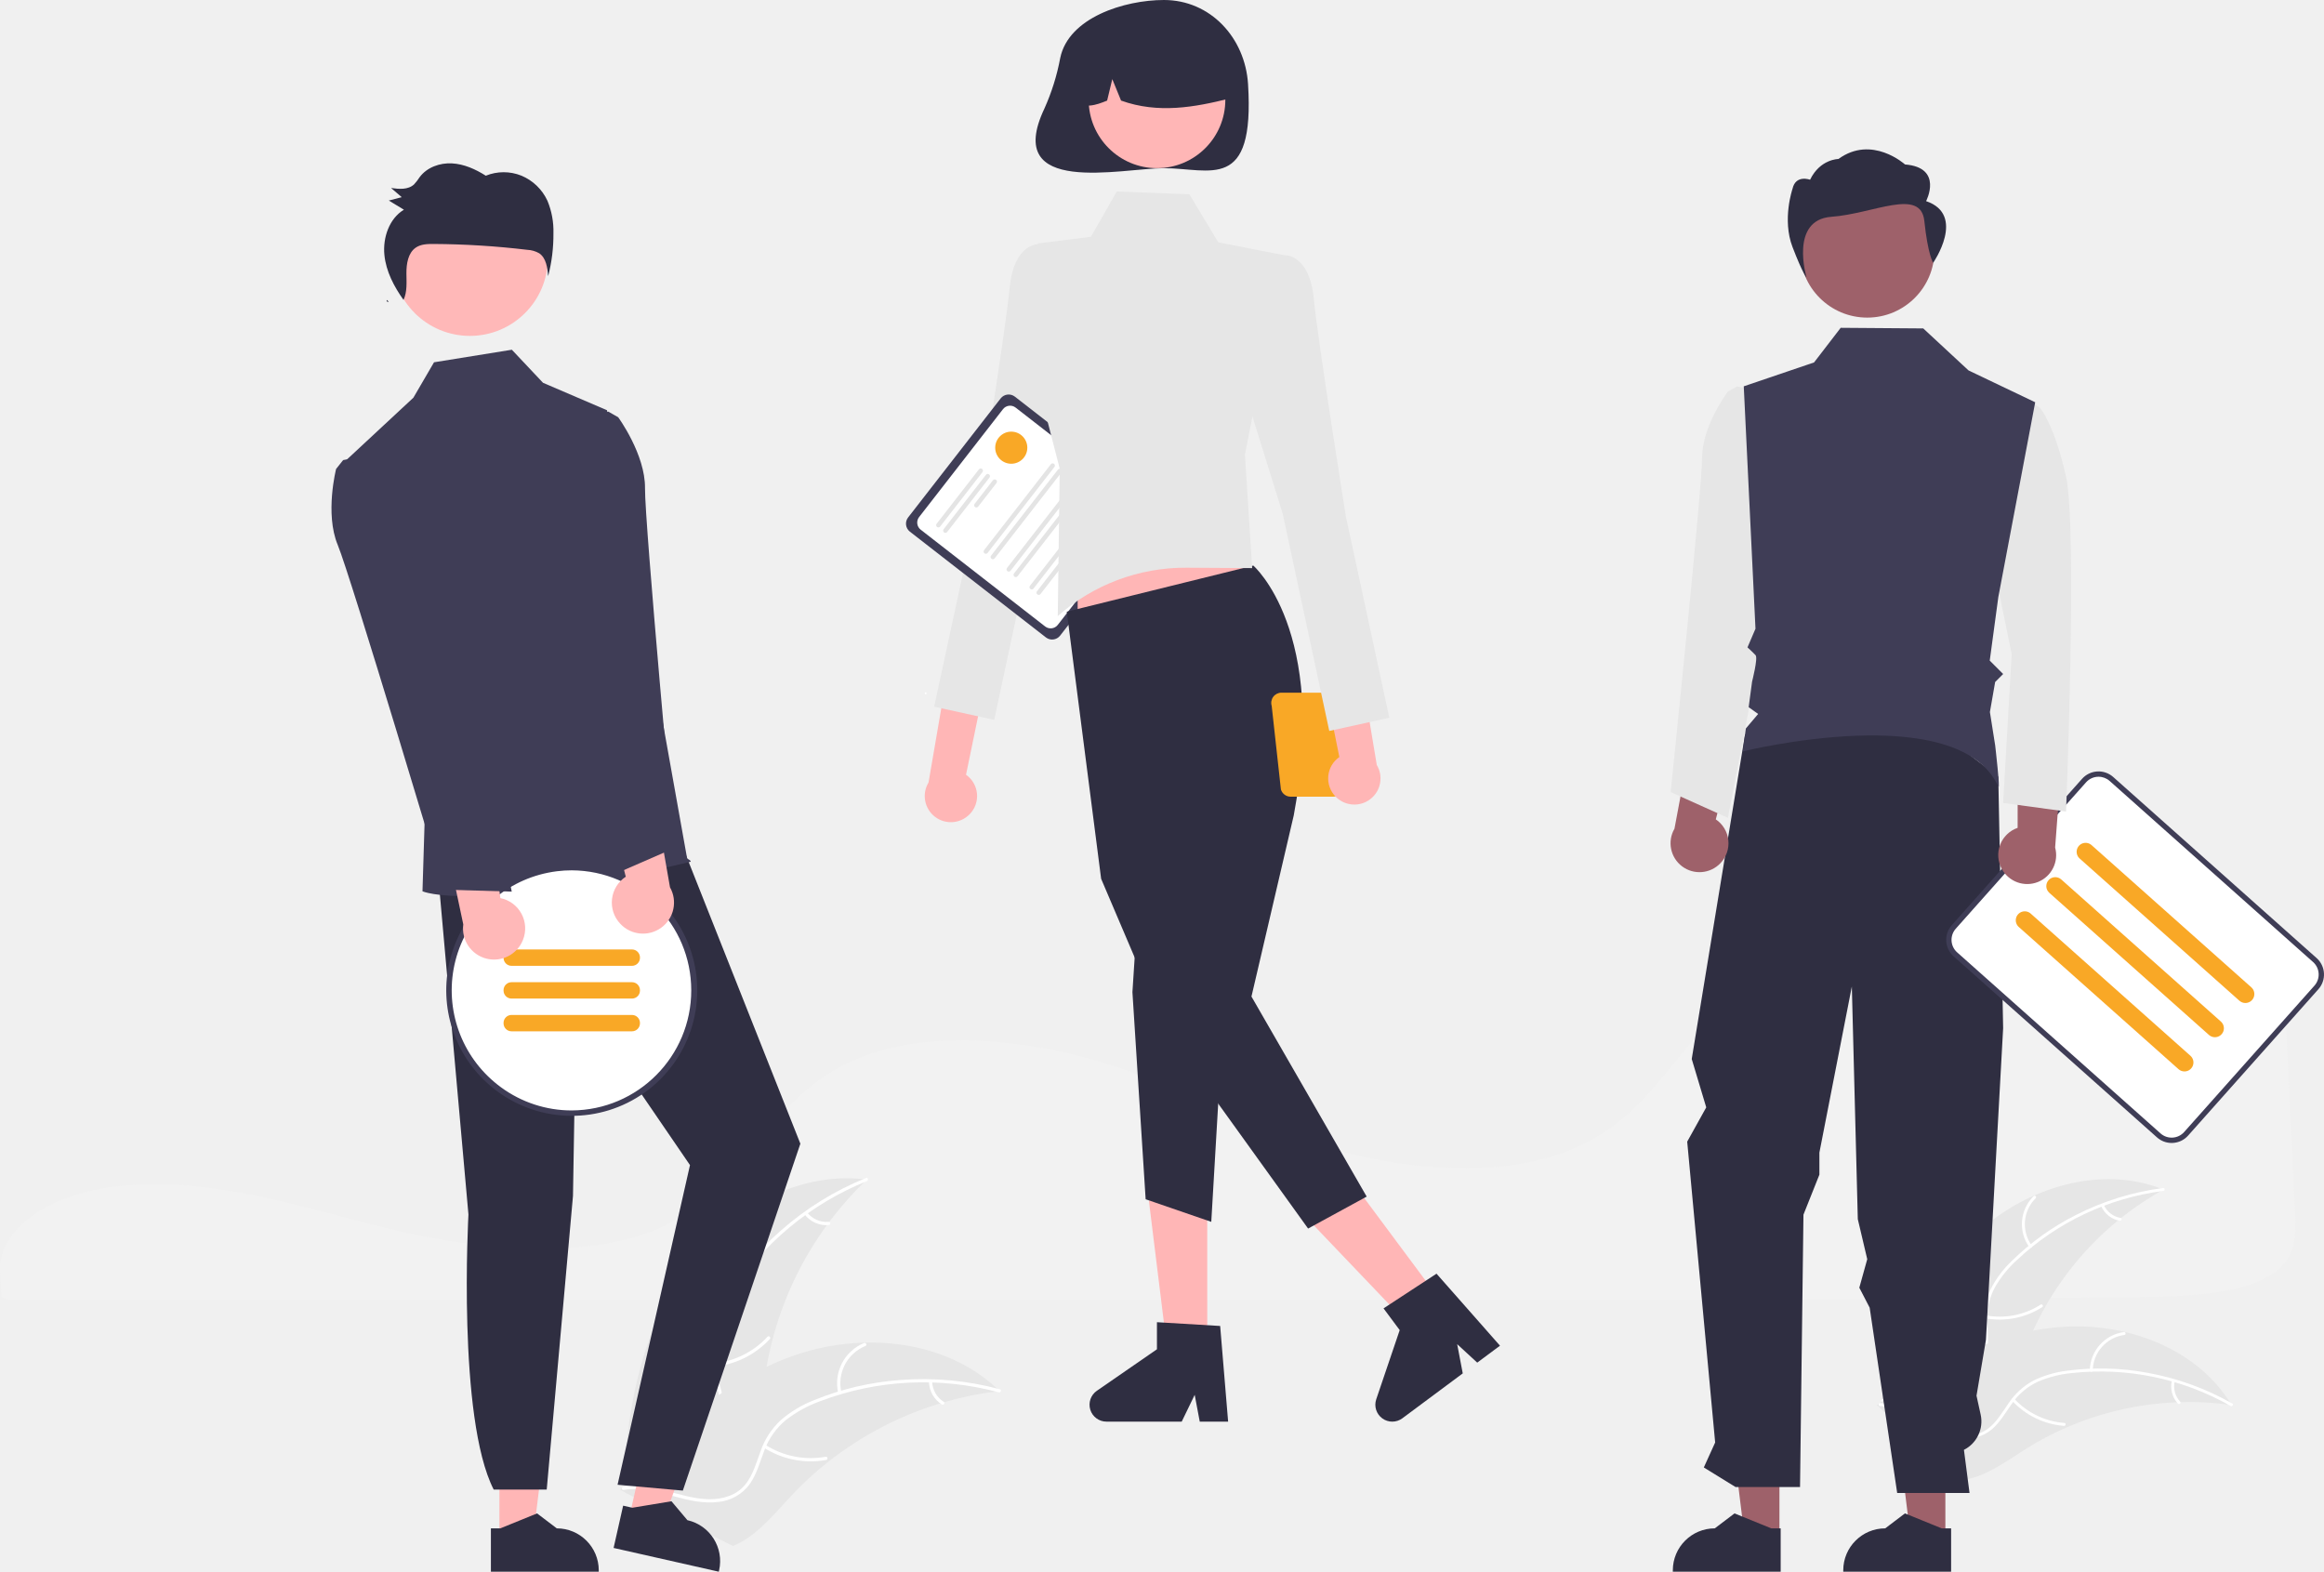
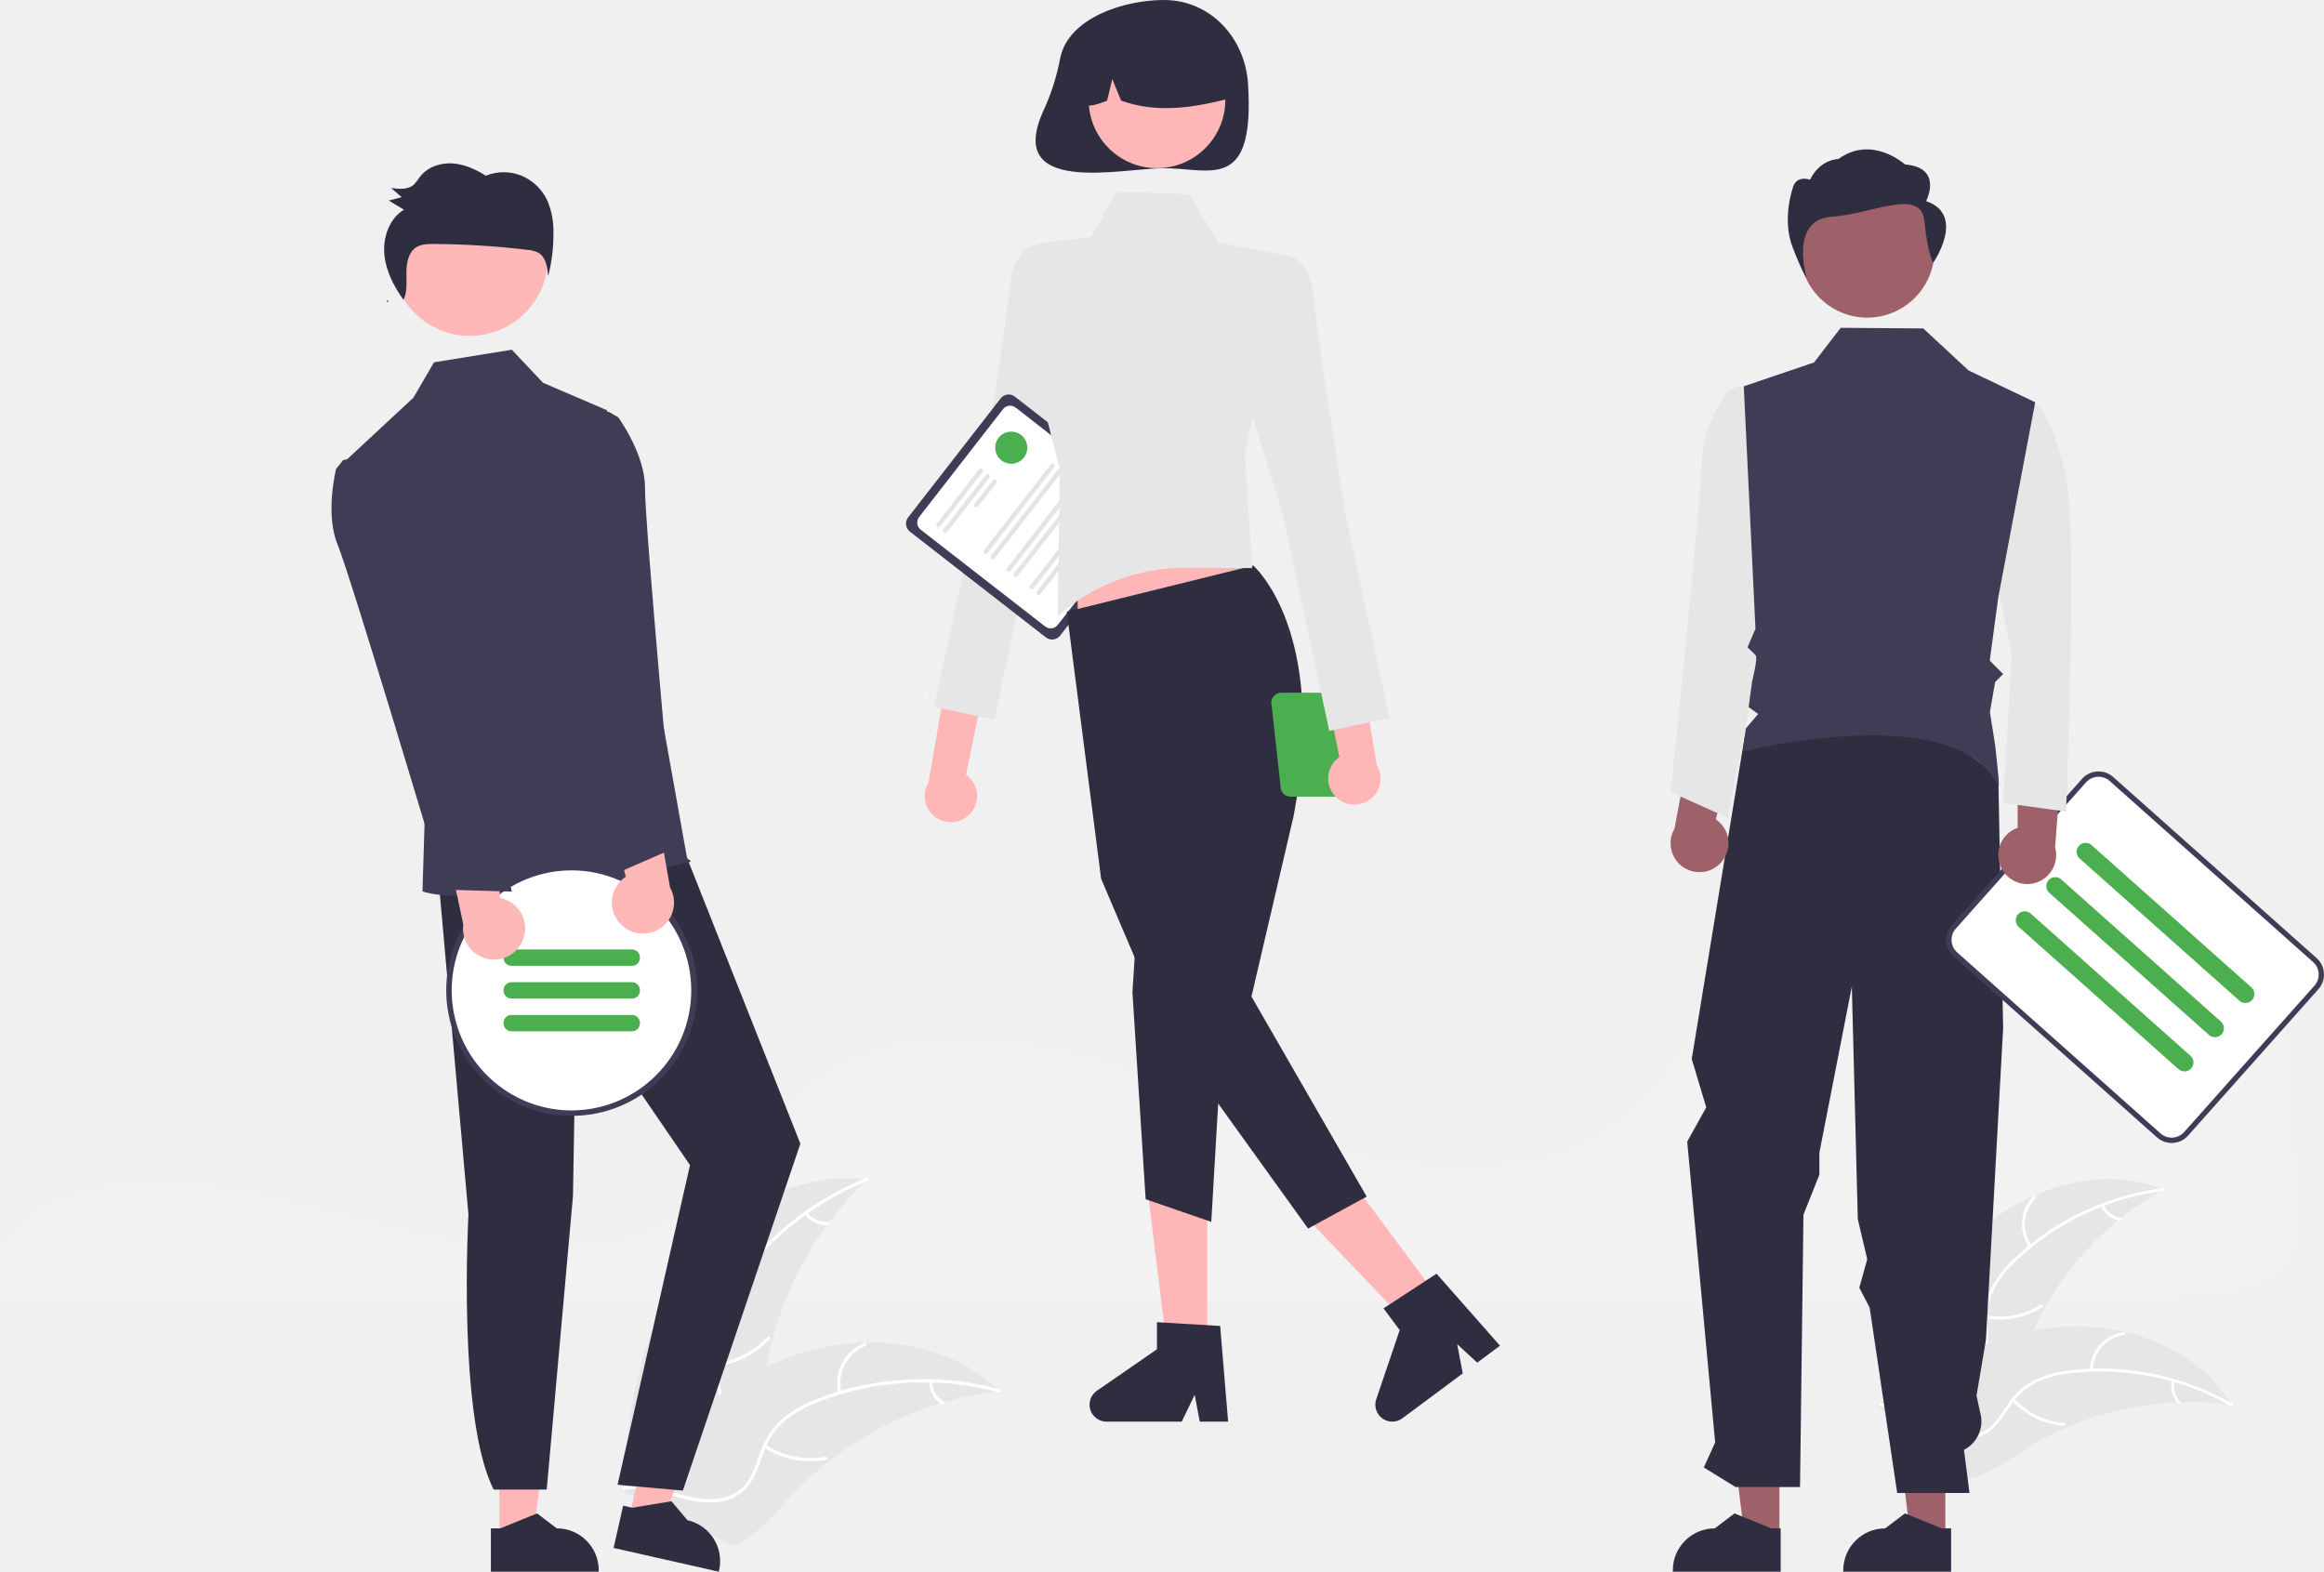
<svg xmlns="http://www.w3.org/2000/svg" data-name="Layer 1" width="872.699" height="590.182" viewBox="0 0 872.699 590.182">
  <path d="M222.381,599.644c-4.144,0-8.297.171-12.352.516l-.59.05c-26.899,2.378-46.574,16.173-45.764,32.09l.156,2.878c.103,1.819.213,3.775.304,5.945.049,1.07,1.509,1.892,3.326,1.892H829.101c46.649-.283,93.129-.64,138.141-1.06a235.086,235.086,0,0,0,25.273-1.31c12.509-1.48,21.191-4.415,26.545-8.972h.002c6.658-5.65,6.868-12.766,6.465-20.805-.82-16.232-1.634-33.285-2.445-50.286-.717-14.983-1.431-29.927-2.144-44.233-.441-8.49-1.422-15.984-8.983-21.712-8.195-6.194-23.141-9.334-44.423-9.334-.257,0-.512,0-.773.001-66.697.237-132.783,23.171-164.446,57.067-3.646,3.903-7.043,8.082-10.329,12.124-4.855,5.971-9.874,12.144-15.864,17.664a74.56,74.56,0,0,1-10.48,8.169c-.257.178-.551.368-.862.549-.712.464-1.456.911-2.182,1.31a75.768,75.768,0,0,1-13.365,6.076l-.468.157c-.353.126-.735.252-1.117.367-2.68.86-5.465,1.604-8.254,2.206-12.069,2.66-25.793,3.298-40.789,1.894a197.111,197.111,0,0,1-40.557-8.265c-13.886-4.389-26.884-9.86-39.454-15.151-5.521-2.325-11.232-4.729-16.935-7.006-1.072-.429-2.127-.848-3.197-1.267-6.966-2.715-13.281-4.957-19.306-6.854a190.553,190.553,0,0,0-46.008-8.521c-16.588-.908-31.206.805-43.438,5.079a74.597,74.597,0,0,0-9.825,4.233c-14.488,7.523-23.419,18.627-32.056,29.365-10.744,13.356-21.853,27.169-43.79,34.329-25.313,8.27-62.262,4.834-88.403-1.141-8.219-1.879-16.427-4.04-24.366-6.131q-4.809-1.267-9.626-2.517c-6.309-1.629-11.473-2.877-16.251-3.931l-1.511-.336c-.84-.183-1.682-.365-2.538-.539-5.674-1.191-10.958-2.129-16.162-2.866l-1.231-.18c-2.468-.325-4.776-.596-7.04-.823l-.904-.09C231.569,599.854,226.979,599.644,222.381,599.644Z" transform="translate(-163.6507 -154.9092)" fill="#f2f2f2" />
  <path d="M906.555,617.408c18.617-16.777,46.309-25.212,69.537-15.805a115.466,115.466,0,0,0-51.888,59.935c-3.698,9.838-6.786,21.166-15.882,26.433-5.659,3.278-12.7,3.438-19.046,1.856-6.346-1.582-12.162-4.754-17.899-7.894l-1.632-.037C877.073,657.93,887.938,634.184,906.555,617.408Z" transform="translate(-163.6507 -154.9092)" fill="#e6e6e6" />
  <path d="M975.963,602.112a98.692,98.692,0,0,0-54.906,25.931,42.5,42.5,0,0,0-8.345,10.377,24.376,24.376,0,0,0-2.818,12.516c.101,4.058.673,8.198-.214,12.21a14.925,14.925,0,0,1-7.425,9.689c-4.546,2.613-9.759,3.437-14.886,4.065-5.692.698-11.615,1.332-16.542,4.525-.597.387-1.162-.562-.566-.948,8.572-5.555,19.42-3.534,28.637-7.241,4.301-1.73,8.107-4.766,9.454-9.357,1.178-4.015.591-8.284.454-12.392a26.011,26.011,0,0,1,2.299-12.34,39.291,39.291,0,0,1,7.916-10.659,95.749,95.749,0,0,1,24.333-17.42,100.442,100.442,0,0,1,32.6-10.059c.703-.091.709,1.015.01,1.105Z" transform="translate(-163.6507 -154.9092)" fill="#fff" />
  <path d="M925.656,623.184a14.807,14.807,0,0,1,1.632-19.104c.506-.499,1.305.265.798.764a13.711,13.711,0,0,0-1.482,17.774c.415.577-.536,1.14-.948.566Z" transform="translate(-163.6507 -154.9092)" fill="#fff" />
  <path d="M909.571,648.884a28.539,28.539,0,0,0,20.394-4.083c.598-.385,1.164.564.566.948a29.685,29.685,0,0,1-21.23,4.206c-.701-.126-.427-1.197.27-1.071Z" transform="translate(-163.6507 -154.9092)" fill="#fff" />
  <path d="M953.656,607.341a8.381,8.381,0,0,0,6.269,4.894c.702.117.427,1.188-.27,1.071a9.392,9.392,0,0,1-6.947-5.399.571.571,0,0,1,.191-.757.555.555,0,0,1,.757.191Z" transform="translate(-163.6507 -154.9092)" fill="#fff" />
  <path d="M1001.67,682.507c-.44-.061-.881-.122-1.328-.176a110.379,110.379,0,0,0-17.882-.908c-.462.007-.931.021-1.392.041a116.365,116.365,0,0,0-41.75,9.61,113.005,113.005,0,0,0-15.163,8.056c-6.688,4.234-13.602,9.358-21.078,11.085a19.386,19.386,0,0,1-2.362.421l-30.889-26.745c-.04-.096-.086-.185-.126-.282l-1.282-1.011c.239-.176.49-.353.729-.528.138-.102.283-.199.421-.301.094-.066.189-.133.27-.198.031-.022.063-.044.088-.059.081-.065.164-.117.239-.176q2.103-1.49,4.235-2.955c.006-.007.006-.007.019-.008a166.157,166.157,0,0,1,34.601-18.599c.367-.139.739-.285,1.12-.411a107.831,107.831,0,0,1,16.939-4.767,95.329,95.329,0,0,1,9.553-1.334,79.272,79.272,0,0,1,24.723,1.752c16.143,3.743,30.91,12.608,39.656,26.433C1001.236,681.798,1001.453,682.146,1001.67,682.507Z" transform="translate(-163.6507 -154.9092)" fill="#e6e6e6" />
  <path d="M1001.262,682.839A98.692,98.692,0,0,0,941.81,670.486a42.5,42.5,0,0,0-12.911,3.261,24.376,24.376,0,0,0-9.785,8.297c-2.363,3.301-4.398,6.951-7.522,9.62a14.925,14.925,0,0,1-11.761,3.266c-5.203-.651-9.862-3.132-14.333-5.717-4.965-2.87-10.076-5.93-15.932-6.347-.71-.051-.59-1.149.119-1.098,10.189.726,17.633,8.871,27.225,11.46,4.476,1.208,9.343,1.075,13.182-1.779,3.358-2.496,5.459-6.258,7.823-9.621a26.011,26.011,0,0,1,9.265-8.469,39.291,39.291,0,0,1,12.738-3.745,95.749,95.749,0,0,1,29.917.742,100.443,100.443,0,0,1,32.085,11.596c.616.351-.045,1.237-.657.888Z" transform="translate(-163.6507 -154.9092)" fill="#fff" />
  <path d="M948.408,669.376a14.807,14.807,0,0,1,12.805-14.271c.705-.093.883.997.177,1.091a13.711,13.711,0,0,0-11.884,13.299c-.016.711-1.114.588-1.098-.119Z" transform="translate(-163.6507 -154.9092)" fill="#fff" />
  <path d="M920.092,680.212A28.539,28.539,0,0,0,938.834,689.23c.709.053.59,1.151-.119,1.098a29.685,29.685,0,0,1-19.483-9.424c-.484-.523.38-1.212.861-.692Z" transform="translate(-163.6507 -154.9092)" fill="#fff" />
  <path d="M980.303,673.584a8.381,8.381,0,0,0,2.058,7.682c.49.516-.374,1.205-.861.692a9.392,9.392,0,0,1-2.296-8.493.571.571,0,0,1,.609-.49.555.555,0,0,1,.49.609Z" transform="translate(-163.6507 -154.9092)" fill="#fff" />
  <path d="M419.194,634.093c15.245-23.122,42.515-39.848,69.975-36.249a127.604,127.604,0,0,0-38.822,78.537c-1.218,11.551-1.37,24.526-9.632,32.69-5.141,5.08-12.627,7.21-19.854,7.283-7.227.073-14.331-1.701-21.34-3.464l-1.756.415C398.935,685.634,403.949,657.215,419.194,634.093Z" transform="translate(-163.6507 -154.9092)" fill="#e6e6e6" />
  <path d="M489.172,598.425a109.067,109.067,0,0,0-51.51,43.008,46.968,46.968,0,0,0-6.039,13.42,26.938,26.938,0,0,0,.468,14.17c1.237,4.313,3.001,8.581,3.168,13.119a16.494,16.494,0,0,1-5.245,12.428c-4.135,4.059-9.482,6.391-14.79,8.489-5.894,2.33-12.052,4.656-16.434,9.441-.531.58-1.4-.278-.869-.857,7.623-8.326,19.787-9.182,28.614-15.711,4.119-3.047,7.345-7.353,7.508-12.638.143-4.621-1.673-9.024-2.962-13.38a28.745,28.745,0,0,1-.974-13.838,43.421,43.421,0,0,1,5.501-13.602,105.814,105.814,0,0,1,21.179-25.401,111.001,111.001,0,0,1,32.068-19.827c.727-.293,1.04.888.318,1.179Z" transform="translate(-163.6507 -154.9092)" fill="#fff" />
  <path d="M441.23,634.957a16.363,16.363,0,0,1-3.569-20.886c.403-.674,1.469-.08,1.066.595a15.152,15.152,0,0,0,3.359,19.422c.604.502-.256,1.368-.857.869Z" transform="translate(-163.6507 -154.9092)" fill="#fff" />
  <path d="M431.176,666.919a31.539,31.539,0,0,0,20.676-10.041c.533-.578,1.402.28.869.857a32.806,32.806,0,0,1-21.536,10.405c-.785.06-.789-1.161-.009-1.221Z" transform="translate(-163.6507 -154.9092)" fill="#fff" />
  <path d="M466.769,610.222a9.263,9.263,0,0,0,8.066,3.491c.784-.07.787,1.151.009,1.221a10.379,10.379,0,0,1-8.932-3.842.631.631,0,0,1-.006-.863.613.613,0,0,1,.863-.006Z" transform="translate(-163.6507 -154.9092)" fill="#fff" />
  <path d="M539.033,677.258c-.488.058-.976.115-1.469.182a121.983,121.983,0,0,0-19.378,4.003c-.492.136-.99.281-1.477.43a128.597,128.597,0,0,0-41.98,21.893,124.883,124.883,0,0,0-13.976,12.834c-5.975,6.389-11.944,13.792-19.46,17.719a21.424,21.424,0,0,1-2.409,1.107L398.407,715.415c-.069-.092-.143-.174-.213-.266l-1.653-.725c.206-.254.426-.513.633-.768.119-.148.247-.291.366-.439.082-.097.165-.194.234-.287.027-.032.055-.065.078-.088.069-.092.142-.171.206-.254q1.835-2.178,3.708-4.338c.005-.009.005-.009.018-.014,9.539-10.948,20.075-21.196,31.833-29.519.354-.25.712-.51,1.084-.751a119.167,119.167,0,0,1,16.791-9.81,105.352,105.352,0,0,1,9.846-4.085,87.605,87.605,0,0,1,26.93-5.005c18.307-.487,36.566,4.885,49.767,17.238C538.371,676.62,538.7,676.932,539.033,677.258Z" transform="translate(-163.6507 -154.9092)" fill="#e6e6e6" />
  <path d="M538.688,677.727a109.067,109.067,0,0,0-67.022,3.327,46.968,46.968,0,0,0-12.901,7.079,26.938,26.938,0,0,0-8.157,11.596c-1.609,4.188-2.77,8.658-5.369,12.382a16.494,16.494,0,0,1-11.671,6.765c-5.746.752-11.419-.606-16.92-2.127-6.108-1.688-12.426-3.539-18.806-2.356-.773.143-.95-1.064-.178-1.208,11.099-2.058,21.327,4.582,32.306,4.683,5.123.047,10.291-1.449,13.604-5.57,2.897-3.604,4.098-8.212,5.69-12.467A28.745,28.745,0,0,1,456.817,688.196a43.421,43.421,0,0,1,12.582-7.549,105.815,105.815,0,0,1,32.203-7.53,111.001,111.001,0,0,1,37.542,3.476c.757.204.296,1.335-.455,1.133Z" transform="translate(-163.6507 -154.9092)" fill="#fff" />
  <path d="M478.414,678.031A16.364,16.364,0,0,1,488.14,659.206c.728-.296,1.221.821.493,1.117a15.152,15.152,0,0,0-9.011,17.53c.181.764-1.028.938-1.208.178Z" transform="translate(-163.6507 -154.9092)" fill="#fff" />
  <path d="M451.144,697.498a31.539,31.539,0,0,0,22.554,4.431c.773-.141.951,1.067.178,1.208a32.806,32.806,0,0,1-23.46-4.659c-.663-.425.069-1.402.728-.98Z" transform="translate(-163.6507 -154.9092)" fill="#fff" />
  <path d="M513.697,673.658a9.263,9.263,0,0,0,4.339,7.644c.668.416-.064,1.393-.728.98a10.379,10.379,0,0,1-4.818-8.445.631.631,0,0,1,.515-.693.613.613,0,0,1,.693.515Z" transform="translate(-163.6507 -154.9092)" fill="#fff" />
  <path d="M527.689,460.738a9.76,9.76,0,0,0-1.282-14.911l15.932-77.107-17.189,5.423-12.818,74.595a9.813,9.813,0,0,0,15.357,12.001Z" transform="translate(-163.6507 -154.9092)" fill="#ffb6b6" />
  <path d="M564.515,254.628l-10.648-8.037s-9.393-.665-11.056,16.274S530.732,344.815,530.732,344.815l-16.293,75.463,22.554,4.95,17.451-81.438,17.469-56.184Z" transform="translate(-163.6507 -154.9092)" fill="#e6e6e6" />
  <path d="M556.404,394.262l-51.075-39.713a3.809,3.809,0,0,1-.668-5.338l34.751-44.693a3.809,3.809,0,0,1,5.338-.668l51.075,39.713a3.809,3.809,0,0,1,.668,5.338l-34.751,44.693A3.809,3.809,0,0,1,556.404,394.262Z" transform="translate(-163.6507 -154.9092)" fill="#3f3d56" />
  <path d="M556.123,390.152l-46.742-36.345a3.382,3.382,0,0,1-.593-4.74L540.291,308.552a3.382,3.382,0,0,1,4.74-.593l46.742,36.345a3.382,3.382,0,0,1,.593,4.74l-31.503,40.516A3.382,3.382,0,0,1,556.123,390.152Z" transform="translate(-163.6507 -154.9092)" fill="#fff" />
  <path d="M515.508,352.777a.845.845,0,0,1-.148-1.185l15.893-20.439a.844.844,0,1,1,1.333,1.037L516.693,352.629A.845.845,0,0,1,515.508,352.777Z" transform="translate(-163.6507 -154.9092)" fill="#e4e4e4" />
  <path d="M518.142,354.825a.845.845,0,0,1-.148-1.185l15.893-20.439a.844.844,0,1,1,1.333,1.037L519.327,354.677A.845.845,0,0,1,518.142,354.825Z" transform="translate(-163.6507 -154.9092)" fill="#e4e4e4" />
  <path d="M529.78,345.294a.845.845,0,0,1-.148-1.185l6.889-8.86a.844.844,0,1,1,1.333,1.037l-6.889,8.86A.845.845,0,0,1,529.78,345.294Z" transform="translate(-163.6507 -154.9092)" fill="#e4e4e4" />
  <path d="M533.331,362.681a.845.845,0,0,1-.148-1.185l25.089-32.267a.844.844,0,1,1,1.333,1.037l-25.089,32.267A.845.845,0,0,1,533.331,362.681Z" transform="translate(-163.6507 -154.9092)" fill="#e4e4e4" />
  <path d="M535.965,364.729a.845.845,0,0,1-.148-1.185l25.089-32.267a.844.844,0,1,1,1.333,1.037l-25.089,32.267A.845.845,0,0,1,535.965,364.729Z" transform="translate(-163.6507 -154.9092)" fill="#e4e4e4" />
  <path d="M541.944,369.378a.845.845,0,0,1-.148-1.185l25.089-32.267a.844.844,0,1,1,1.333,1.037L543.129,369.229A.845.845,0,0,1,541.944,369.378Z" transform="translate(-163.6507 -154.9092)" fill="#e4e4e4" />
  <path d="M544.578,371.426a.845.845,0,0,1-.148-1.185l25.089-32.267a.844.844,0,1,1,1.333,1.037l-25.089,32.267A.845.845,0,0,1,544.578,371.426Z" transform="translate(-163.6507 -154.9092)" fill="#e4e4e4" />
  <path d="M550.558,376.075a.845.845,0,0,1-.148-1.185l25.089-32.267a.844.844,0,1,1,1.333,1.037l-25.089,32.267A.845.845,0,0,1,550.558,376.075Z" transform="translate(-163.6507 -154.9092)" fill="#e4e4e4" />
  <path d="M553.192,378.123a.845.845,0,0,1-.148-1.185L578.133,344.671a.844.844,0,0,1,1.333,1.037l-25.089,32.267A.845.845,0,0,1,553.192,378.123Z" transform="translate(-163.6507 -154.9092)" fill="#e4e4e4" />
  <circle cx="347.608" cy="260.34" r="0.347" fill="#fff" />
  <path d="M561.778,176.706a83.478,83.478,0,0,1-5.956,19.01c-15.673,33.157,28.961,22.349,44.912,22.349,17.44,0,34.126,9.171,31.578-31.578-1.089-17.406-14.138-31.578-31.578-31.578C585.838,154.909,564.893,161.531,561.778,176.706Z" transform="translate(-163.6507 -154.9092)" fill="#2f2e41" />
  <polygon points="453.34 508.085 438.481 508.085 431.41 450.772 453.34 450.772 453.34 508.085" fill="#ffb6b6" />
  <path d="M624.833,688.739H614.177l-1.902-10.06-4.871,10.06H579.142a6.353,6.353,0,0,1-3.61-11.581l22.569-15.587V651.401l23.739,1.417Z" transform="translate(-163.6507 -154.9092)" fill="#2f2e41" />
  <polygon points="541.617 489.333 529.693 498.2 489.82 456.429 507.418 443.342 541.617 489.333" fill="#ffb6b6" />
  <path d="M726.923,660.222l-8.551,6.359-7.529-6.938,2.094,10.98-22.679,16.864a6.353,6.353,0,0,1-9.807-7.139l8.81-25.975-6.069-8.162,19.895-13.028Z" transform="translate(-163.6507 -154.9092)" fill="#2f2e41" />
  <polygon points="404.675 244.313 475.21 233.327 461.183 191.129 404.675 191.129 404.675 244.313" fill="#ffb6b6" />
  <path d="M634.29,367.291s28.193,24.357,15.185,93.793L633.595,529.12l43.266,75.116-22,12-53.318-74.105L577.145,484.901,564.24,384.599Z" transform="translate(-163.6507 -154.9092)" fill="#2f2e41" />
  <polygon points="426.942 346.301 425.246 372.562 430.21 450.327 454.854 458.812 459.521 379.134 426.942 346.301" fill="#2f2e41" />
  <path d="M583.016,226.805l27.265,1.064,10.866,18.038,24.792,4.84L631.139,325.619l2.722,42.617-24.686-.151a72.207,72.207,0,0,0-48.314,18.151l0,0,.738-55.32-10.618-41.296,2.386-43.301,19.944-2.493Z" transform="translate(-163.6507 -154.9092)" fill="#e6e6e6" />
  <circle cx="434.471" cy="37.487" r="25.661" fill="#ffb6b6" />
  <path d="M580.695,166.239a29.393,29.393,0,0,1,44.688,25.653c-13.075,3.283-26.812,5.795-40.756.785l-3.293-8.059-1.941,8.065c-4.246,1.736-8.504,3.204-12.761-.017A30.012,30.012,0,0,1,580.695,166.239Z" transform="translate(-163.6507 -154.9092)" fill="#2f2e41" />
-   <path d="M641.193,419.971l3.459,31.393a3.832,3.832,0,0,0,3.662,2.705h15.945a3.832,3.832,0,0,0,3.663-2.705l2.865-24.061a5.819,5.819,0,1,0,1.5-10.947,3.798,3.798,0,0,0-2.907-1.344H644.856A3.832,3.832,0,0,0,641.193,419.971Zm30.095,5.705,1.755-5.705a3.792,3.792,0,0,0,.058-2.028c.075-.004.146-.022.222-.022a4.155,4.155,0,1,1,0,8.31A4.102,4.102,0,0,1,671.288,425.675Z" transform="translate(-163.6507 -154.9092)" fill="#f9a826" />
+   <path d="M641.193,419.971l3.459,31.393a3.832,3.832,0,0,0,3.662,2.705h15.945a3.832,3.832,0,0,0,3.663-2.705l2.865-24.061a5.819,5.819,0,1,0,1.5-10.947,3.798,3.798,0,0,0-2.907-1.344H644.856A3.832,3.832,0,0,0,641.193,419.971Zm30.095,5.705,1.755-5.705a3.792,3.792,0,0,0,.058-2.028c.075-.004.146-.022.222-.022a4.155,4.155,0,1,1,0,8.31A4.102,4.102,0,0,1,671.288,425.675Z" transform="translate(-163.6507 -154.9092)" fill="#4caf4f" />
  <path d="M665.237,454.09a9.76,9.76,0,0,1,1.357-14.904L651.055,361.999l17.161,5.51,12.439,74.659A9.813,9.813,0,0,1,665.237,454.09Z" transform="translate(-163.6507 -154.9092)" fill="#ffb6b6" />
  <path d="M635.292,258.783l10.648-8.037s9.393-.665,11.056,16.274S669.075,348.97,669.075,348.97l16.293,75.463-22.554,4.95-17.451-81.438-17.469-56.184Z" transform="translate(-163.6507 -154.9092)" fill="#e6e6e6" />
-   <circle cx="379.745" cy="168.11" r="6.027" fill="#f9a826" />
+   <circle cx="379.745" cy="168.11" r="6.027" fill="#4caf4f" />
  <polygon points="187.545 578.006 200.106 578.005 206.082 529.556 187.543 529.557 187.545 578.006" fill="#ffb6b6" />
  <path d="M347.992,728.814l3.536-0,13.803-5.613,7.398,5.613h.001A15.765,15.765,0,0,1,388.494,744.577v.512l-40.502.002Z" transform="translate(-163.6507 -154.9092)" fill="#2f2e41" />
  <polygon points="236.221 570.09 248.474 572.857 264.975 526.914 246.891 522.831 236.221 570.09" fill="#ffb6b6" />
  <path d="M397.65,720.293l3.449.779,14.701-2.435,5.98,7.104.001 0a15.765,15.765,0,0,1,11.905,18.849l-.113.5-39.507-8.92Z" transform="translate(-163.6507 -154.9092)" fill="#2f2e41" />
  <path d="M328.2,483.699,339.559,610.959s-4.256,76.401,9.477,103.286h19.917L378.814,603.982l1.238-74.009,42.699,62.439L395.555,712.442l24.513,2.191,44.133-130.261L415.715,462.088Z" transform="translate(-163.6507 -154.9092)" fill="#2f2e41" />
  <circle cx="176.446" cy="96.839" r="29.293" fill="#ffb8b8" />
  <path d="M391.591,308.956l-24.032-10.311L355.861,286.236l-29.225,4.713-7.754,13.295-25.101,23.34,29.409,132.973-.89,29.043s18.822,8.474,100.453-11.036c.979-.234-1.07-1.259-1.07-1.259Z" transform="translate(-163.6507 -154.9092)" fill="#3f3d56" />
  <path d="M309.636,268.369q-.306-.418-.606-.843c-.081.17-.145.346-.237.512Z" transform="translate(-163.6507 -154.9092)" fill="#2f2e41" />
  <path d="M369.235,230.321a18.691,18.691,0,0,0-9.78-9.448,17.845,17.845,0,0,0-13.379.012c-3.873-2.447-8.175-4.386-12.707-4.627s-9.323,1.441-12.115,5.142a19.776,19.776,0,0,1-2.117,2.75c-2.245,2.079-5.656,1.779-8.64,1.354q2.007,1.72,4.016,3.441-2.43.635-4.86,1.27,2.836,1.72,5.671,3.44c-5.488,3.294-7.982,10.484-7.323,17.013.623,6.182,3.608,11.835,7.176,16.86,1.423-3.004,1.117-6.597,1.093-9.98-.025-3.574.608-7.633,3.472-9.631,1.932-1.347,4.416-1.408,6.746-1.395a309.938,309.938,0,0,1,35.159,2.195,9.897,9.897,0,0,1,4.501,1.306c2.58,1.76,3.083,5.393,3.342,8.581a62.172,62.172,0,0,0,1.985-16.117A29.707,29.707,0,0,0,369.235,230.321Z" transform="translate(-163.6507 -154.9092)" fill="#2f2e41" />
  <circle cx="214.704" cy="371.895" r="46.105" fill="#fff" />
  <path d="M378.355,479.674a47.383,47.383,0,0,0-7.08.533c-1.199.174-2.366.4-3.524.676a47.106,47.106,0,0,0-19.968,81.76c.789.666,1.588,1.311,2.418,1.926a47.12,47.12,0,1,0,28.155-84.895Zm0,92.21a44.821,44.821,0,0,1-26.639-8.74c-.84-.615-1.649-1.25-2.438-1.926a45.054,45.054,0,0,1,20.102-78.594c1.147-.236,2.295-.42,3.463-.564a44.602,44.602,0,0,1,5.512-.338,45.081,45.081,0,0,1,0,90.161Z" transform="translate(-163.6507 -154.9092)" fill="#3f3d56" />
-   <rect x="352.741" y="511.436" width="51.228" height="6.147" rx="3" transform="translate(593.0596 874.1096) rotate(-180)" fill="#f9a826" />
-   <rect x="352.741" y="523.73" width="51.228" height="6.147" rx="3" transform="translate(593.0596 898.699) rotate(-180)" fill="#f9a826" />
-   <rect x="352.741" y="536.025" width="51.228" height="6.147" rx="3" transform="translate(593.0596 923.2884) rotate(180)" fill="#f9a826" />
+   <rect x="352.741" y="511.436" width="51.228" height="6.147" rx="3" transform="translate(593.0596 874.1096) rotate(-180)" fill="#4caf4f" />
+   <rect x="352.741" y="523.73" width="51.228" height="6.147" rx="3" transform="translate(593.0596 898.699) rotate(-180)" fill="#4caf4f" />
+   <rect x="352.741" y="536.025" width="51.228" height="6.147" rx="3" transform="translate(593.0596 923.2884) rotate(180)" fill="#4caf4f" />
  <polygon points="730.52 576.442 717.349 576.441 711.083 525.639 730.522 525.64 730.52 576.442" fill="#9e616a" />
  <polygon points="668.209 576.442 655.039 576.441 648.773 525.639 668.212 525.64 668.209 576.442" fill="#9e616a" />
  <path d="M832.324,745.091l-40.502-.002V744.577a15.765,15.765,0,0,1,15.764-15.764h.001l7.398-5.613,13.803,5.613,3.536 0Z" transform="translate(-163.6507 -154.9092)" fill="#2f2e41" />
  <path d="M896.324,745.091l-40.502-.002V744.577a15.765,15.765,0,0,1,15.764-15.764h.001l7.398-5.613,13.803,5.613,3.536 0Z" transform="translate(-163.6507 -154.9092)" fill="#2f2e41" />
  <path d="M818.941,430.688,798.924,552.572l5.447,18.163-7.148,12.864,10.497,112.97-4.261,9.381,11.906,7.342h24.226L840.877,611.02l5.984-15.016v-8.276l12.182-62.364,2.243,87.336,3.544,15.039L861.853,638.448l3.889,7.502,10.331,69.571H903.239l-2.101-16.185,0,0a11.962,11.962,0,0,0,6.281-13.237l-1.558-7.094,3.545-20.976,6.455-117.024-1.82-94.423L882.262,422.28Z" transform="translate(-163.6507 -154.9092)" fill="#2f2e41" />
  <circle id="ab6171fa-7d69-4734-b81c-8dff60f9761b" data-name="Ellipse 219" cx="701.179" cy="94.026" r="25.239" fill="#9e616a" />
  <path d="M809.686,479.055A10.803,10.803,0,0,0,807.956,462.58l9.814-37.115-18.909,6.36-6.421,34.27a10.862,10.862,0,0,0,17.245,12.96Z" transform="translate(-163.6507 -154.9092)" fill="#9e616a" />
-   <path id="bc44dde2-a388-4b93-9ca4-c442728432a9-286" data-name="Path 1101" d="M820.015,300.86l-4.059-.842-3.461,1.917s-9.669,12.892-9.669,24.709S791.008,452.339,791.008,452.339l21.486,9.669,17.189-89.168Z" transform="translate(-163.6507 -154.9092)" fill="#e6e6e6" />
-   <path id="bf427902-b9bf-4946-b5d7-5c1c7e04535e-287" data-name="Path 1104" d="M886.932,230.431s6.601-12.619-7.922-13.767c0,0-12.381-11.231-25-2.053,0,0-6.883,0-10.647,7.789,0,0-5.414-2.053-6.603,3.442,0,0-3.961,11.472,0,21.797s5.277,11.472,5.277,11.472-6.509-21.647,9.335-22.794,33.574-11.049,34.895,1.571,3.307,15.729,3.307,15.729S902.115,235.593,886.932,230.431Z" transform="translate(-163.6507 -154.9092)" fill="#2f2e41" />
+   <path id="bc44dde2-a388-4b93-9ca4-c442728432a9-86" data-name="Path 1101" d="M820.015,300.86l-4.059-.842-3.461,1.917s-9.669,12.892-9.669,24.709S791.008,452.339,791.008,452.339l21.486,9.669,17.189-89.168Z" transform="translate(-163.6507 -154.9092)" fill="#e6e6e6" />
+   <path id="bf427902-b9bf-4946-b5d7-5c1c7e04535e-87" data-name="Path 1104" d="M886.932,230.431s6.601-12.619-7.922-13.767c0,0-12.381-11.231-25-2.053,0,0-6.883,0-10.647,7.789,0,0-5.414-2.053-6.603,3.442,0,0-3.961,11.472,0,21.797s5.277,11.472,5.277,11.472-6.509-21.647,9.335-22.794,33.574-11.049,34.895,1.571,3.307,15.729,3.307,15.729S902.115,235.593,886.932,230.431Z" transform="translate(-163.6507 -154.9092)" fill="#2f2e41" />
  <path d="M979.128,583.598a7.723,7.723,0,0,1-5.163-1.97L897.584,513.638a7.789,7.789,0,0,1-.638-10.984L945.876,447.685a7.789,7.789,0,0,1,10.985-.639l76.381,67.992a7.78,7.78,0,0,1,.638,10.983l-48.931,54.968a7.726,7.726,0,0,1-5.36,2.595C979.435,583.595,979.281,583.598,979.128,583.598Z" transform="translate(-163.6507 -154.9092)" fill="#fff" />
  <path d="M979.127,584.098a8.219,8.219,0,0,1-5.495-2.096l-76.381-67.991a8.291,8.291,0,0,1-.679-11.691l48.93-54.968a8.292,8.292,0,0,1,11.691-.68l76.381,67.992a8.282,8.282,0,0,1,.679,11.69L985.323,581.323a8.229,8.229,0,0,1-5.705,2.762C979.454,584.094,979.291,584.098,979.127,584.098Zm-27.436-137.518a6.264,6.264,0,0,0-4.694,2.102l-48.93,54.968a6.287,6.287,0,0,0,.515,8.867l76.381,67.991a6.279,6.279,0,0,0,8.867-.516l48.931-54.968a6.28,6.28,0,0,0-.515-8.866l-76.381-67.992A6.255,6.255,0,0,0,951.691,446.58Z" transform="translate(-163.6507 -154.9092)" fill="#3f3d56" />
-   <path d="M1006.825,531.541a3.353,3.353,0,0,1-2.237-.851l-59.956-53.371a3.367,3.367,0,1,1,4.477-5.029l59.957,53.371a3.366,3.366,0,0,1-2.241,5.88Z" transform="translate(-163.6507 -154.9092)" fill="#f9a826" />
-   <path d="M995.389,544.388a3.353,3.353,0,0,1-2.237-.851l-59.956-53.371a3.366,3.366,0,1,1,4.477-5.028l59.957,53.371a3.365,3.365,0,0,1-2.241,5.879Z" transform="translate(-163.6507 -154.9092)" fill="#f9a826" />
-   <path d="M983.953,557.236a3.35,3.35,0,0,1-2.237-.852L921.759,503.014a3.367,3.367,0,1,1,4.478-5.029l59.956,53.371a3.365,3.365,0,0,1-2.24,5.88Z" transform="translate(-163.6507 -154.9092)" fill="#f9a826" />
+   <path d="M1006.825,531.541a3.353,3.353,0,0,1-2.237-.851l-59.956-53.371a3.367,3.367,0,1,1,4.477-5.029l59.957,53.371a3.366,3.366,0,0,1-2.241,5.88Z" transform="translate(-163.6507 -154.9092)" fill="#4caf4f" />
+   <path d="M995.389,544.388a3.353,3.353,0,0,1-2.237-.851l-59.956-53.371a3.366,3.366,0,1,1,4.477-5.028l59.957,53.371a3.365,3.365,0,0,1-2.241,5.879Z" transform="translate(-163.6507 -154.9092)" fill="#4caf4f" />
+   <path d="M983.953,557.236a3.35,3.35,0,0,1-2.237-.852L921.759,503.014a3.367,3.367,0,1,1,4.478-5.029l59.956,53.371a3.365,3.365,0,0,1-2.24,5.88Z" transform="translate(-163.6507 -154.9092)" fill="#4caf4f" />
  <path d="M915.388,481.246a10.803,10.803,0,0,1,5.91-15.475l.065-38.39,16.636,11.011L935.387,473.159a10.862,10.862,0,0,1-19.999,8.086Z" transform="translate(-163.6507 -154.9092)" fill="#9e616a" />
-   <path id="f348f81f-b961-4ae4-bc6b-758f6acfb12a-288" data-name="Path 1100" d="M916.926,311.381,924.358,304.217l5.46,3.941s5.372,6.446,9.669,25.784,0,125.695,0,125.695l-23.635-3.223,3.223-55.864-9.669-47.27Z" transform="translate(-163.6507 -154.9092)" fill="#e6e6e6" />
+   <path id="f348f81f-b961-4ae4-bc6b-758f6acfb12a-88" data-name="Path 1100" d="M916.926,311.381,924.358,304.217l5.46,3.941s5.372,6.446,9.669,25.784,0,125.695,0,125.695l-23.635-3.223,3.223-55.864-9.669-47.27Z" transform="translate(-163.6507 -154.9092)" fill="#e6e6e6" />
  <path d="M927.9,305.964l-25.039-11.961-17-15.768-31-.232-10,13-26.4,8.968,4.4,91.032-3,7s2.09,1.888,3.045,2.944-1.32,9.897-1.32,9.897l-1.282,9.618,3.557,2.541-4.624,5.462-1.148,8.61s80.715-20.062,95.966,13.172c.806,1.756-1.178-15.405-1.178-15.405l-1.984-12.563,1.968-11.276,3-3-5.032-5.032,3.226-23.874Z" transform="translate(-163.6507 -154.9092)" fill="#3f3d56" />
  <path d="M360.06,507.775a11.6,11.6,0,0,0-8.504-15.622l-5.562-40.844-16.127,14.098,7.754,36.625a11.662,11.662,0,0,0,22.439,5.744Z" transform="translate(-163.6507 -154.9092)" fill="#ffb8b8" />
-   <path id="e1bf2fad-858c-4bea-9733-320cc40b59f5-289" data-name="Path 1101" d="M296.875,326.838l-4.371.837-2.642,3.327s-4.275,16.766.595,28.484,40.076,129.497,40.076,129.497l25.288.733L336.121,394.222Z" transform="translate(-163.6507 -154.9092)" fill="#3f3d56" />
+   <path id="e1bf2fad-858c-4bea-9733-320cc40b59f5-89" data-name="Path 1101" d="M296.875,326.838l-4.371.837-2.642,3.327s-4.275,16.766.595,28.484,40.076,129.497,40.076,129.497l25.288.733L336.121,394.222Z" transform="translate(-163.6507 -154.9092)" fill="#3f3d56" />
  <path d="M396.567,501.784a11.599,11.599,0,0,1,2.066-17.666l-10.068-39.972,20.221,7.068,6.46,36.875a11.662,11.662,0,0,1-18.679,13.696Z" transform="translate(-163.6507 -154.9092)" fill="#ffb8b8" />
-   <path id="ff35f29e-9865-4218-824f-c5cf71e1b056-290" data-name="Path 1101" d="M387.733,310.335l4.368-.853,3.692,2.102s10.218,13.964,10.068,26.651,11.097,135.101,11.097,135.101l-23.191,10.109-17.327-95.953Z" transform="translate(-163.6507 -154.9092)" fill="#3f3d56" />
+   <path id="ff35f29e-9865-4218-824f-c5cf71e1b056-90" data-name="Path 1101" d="M387.733,310.335l4.368-.853,3.692,2.102s10.218,13.964,10.068,26.651,11.097,135.101,11.097,135.101l-23.191,10.109-17.327-95.953Z" transform="translate(-163.6507 -154.9092)" fill="#3f3d56" />
</svg>
